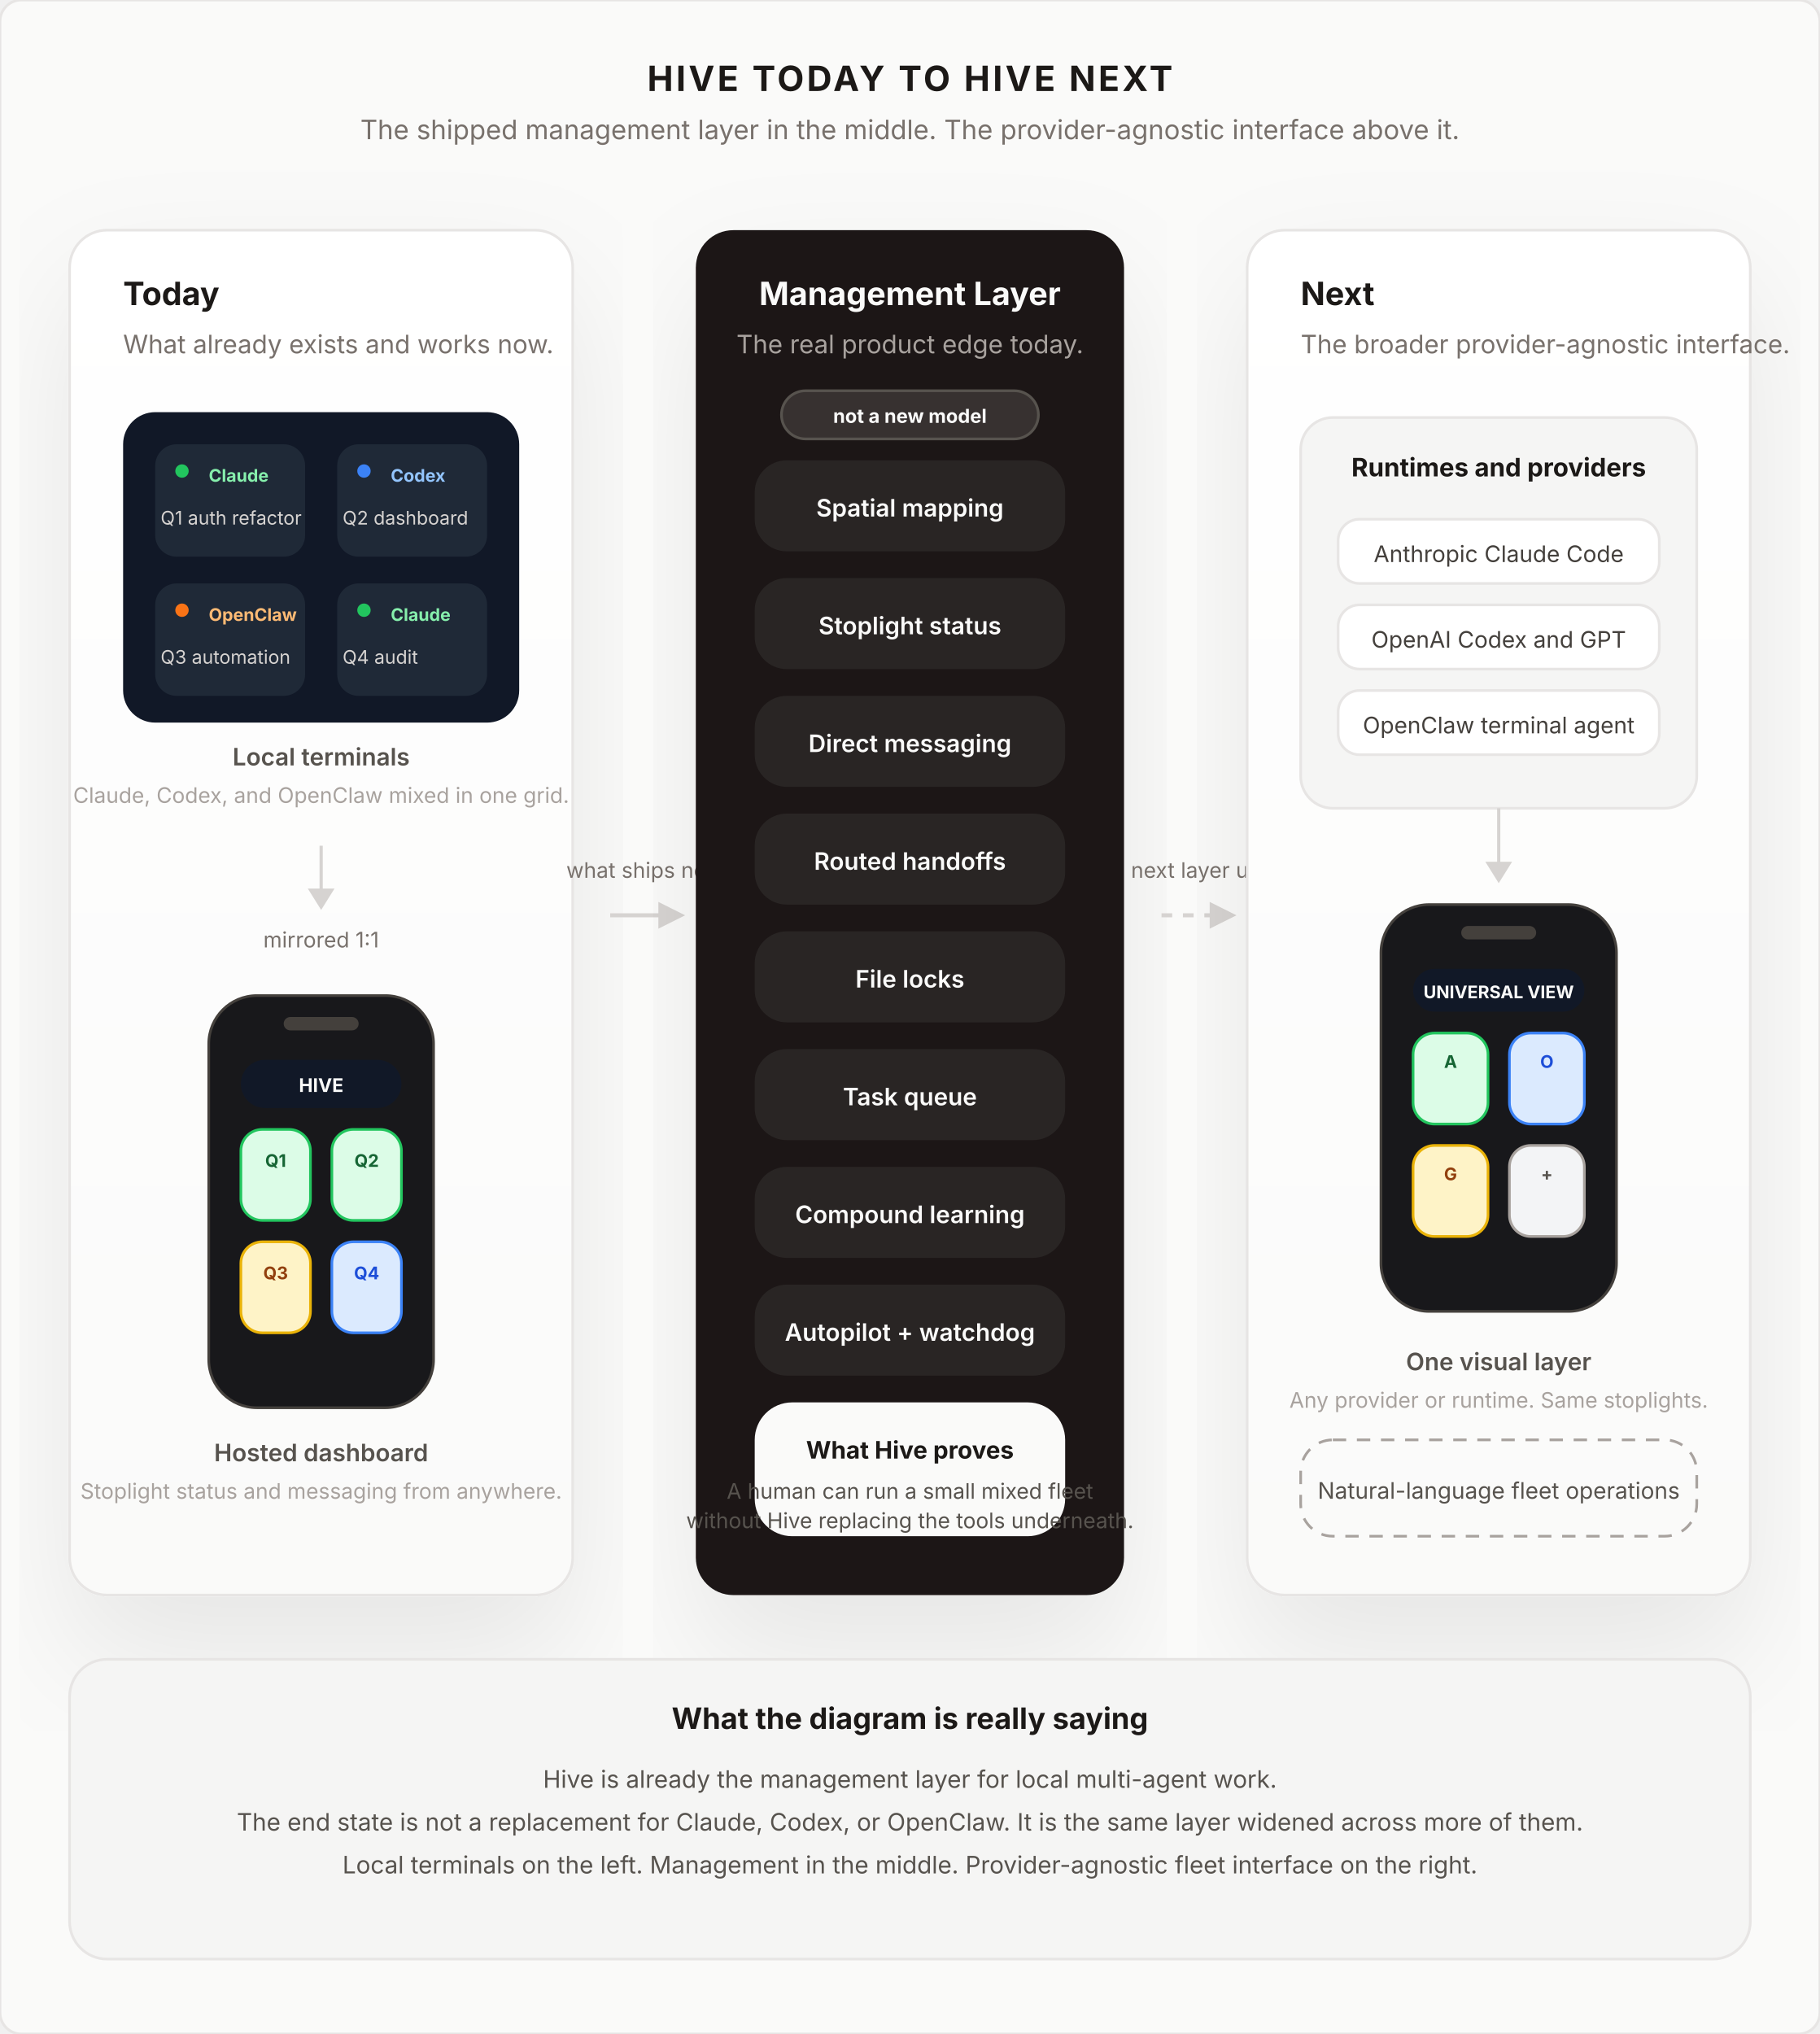
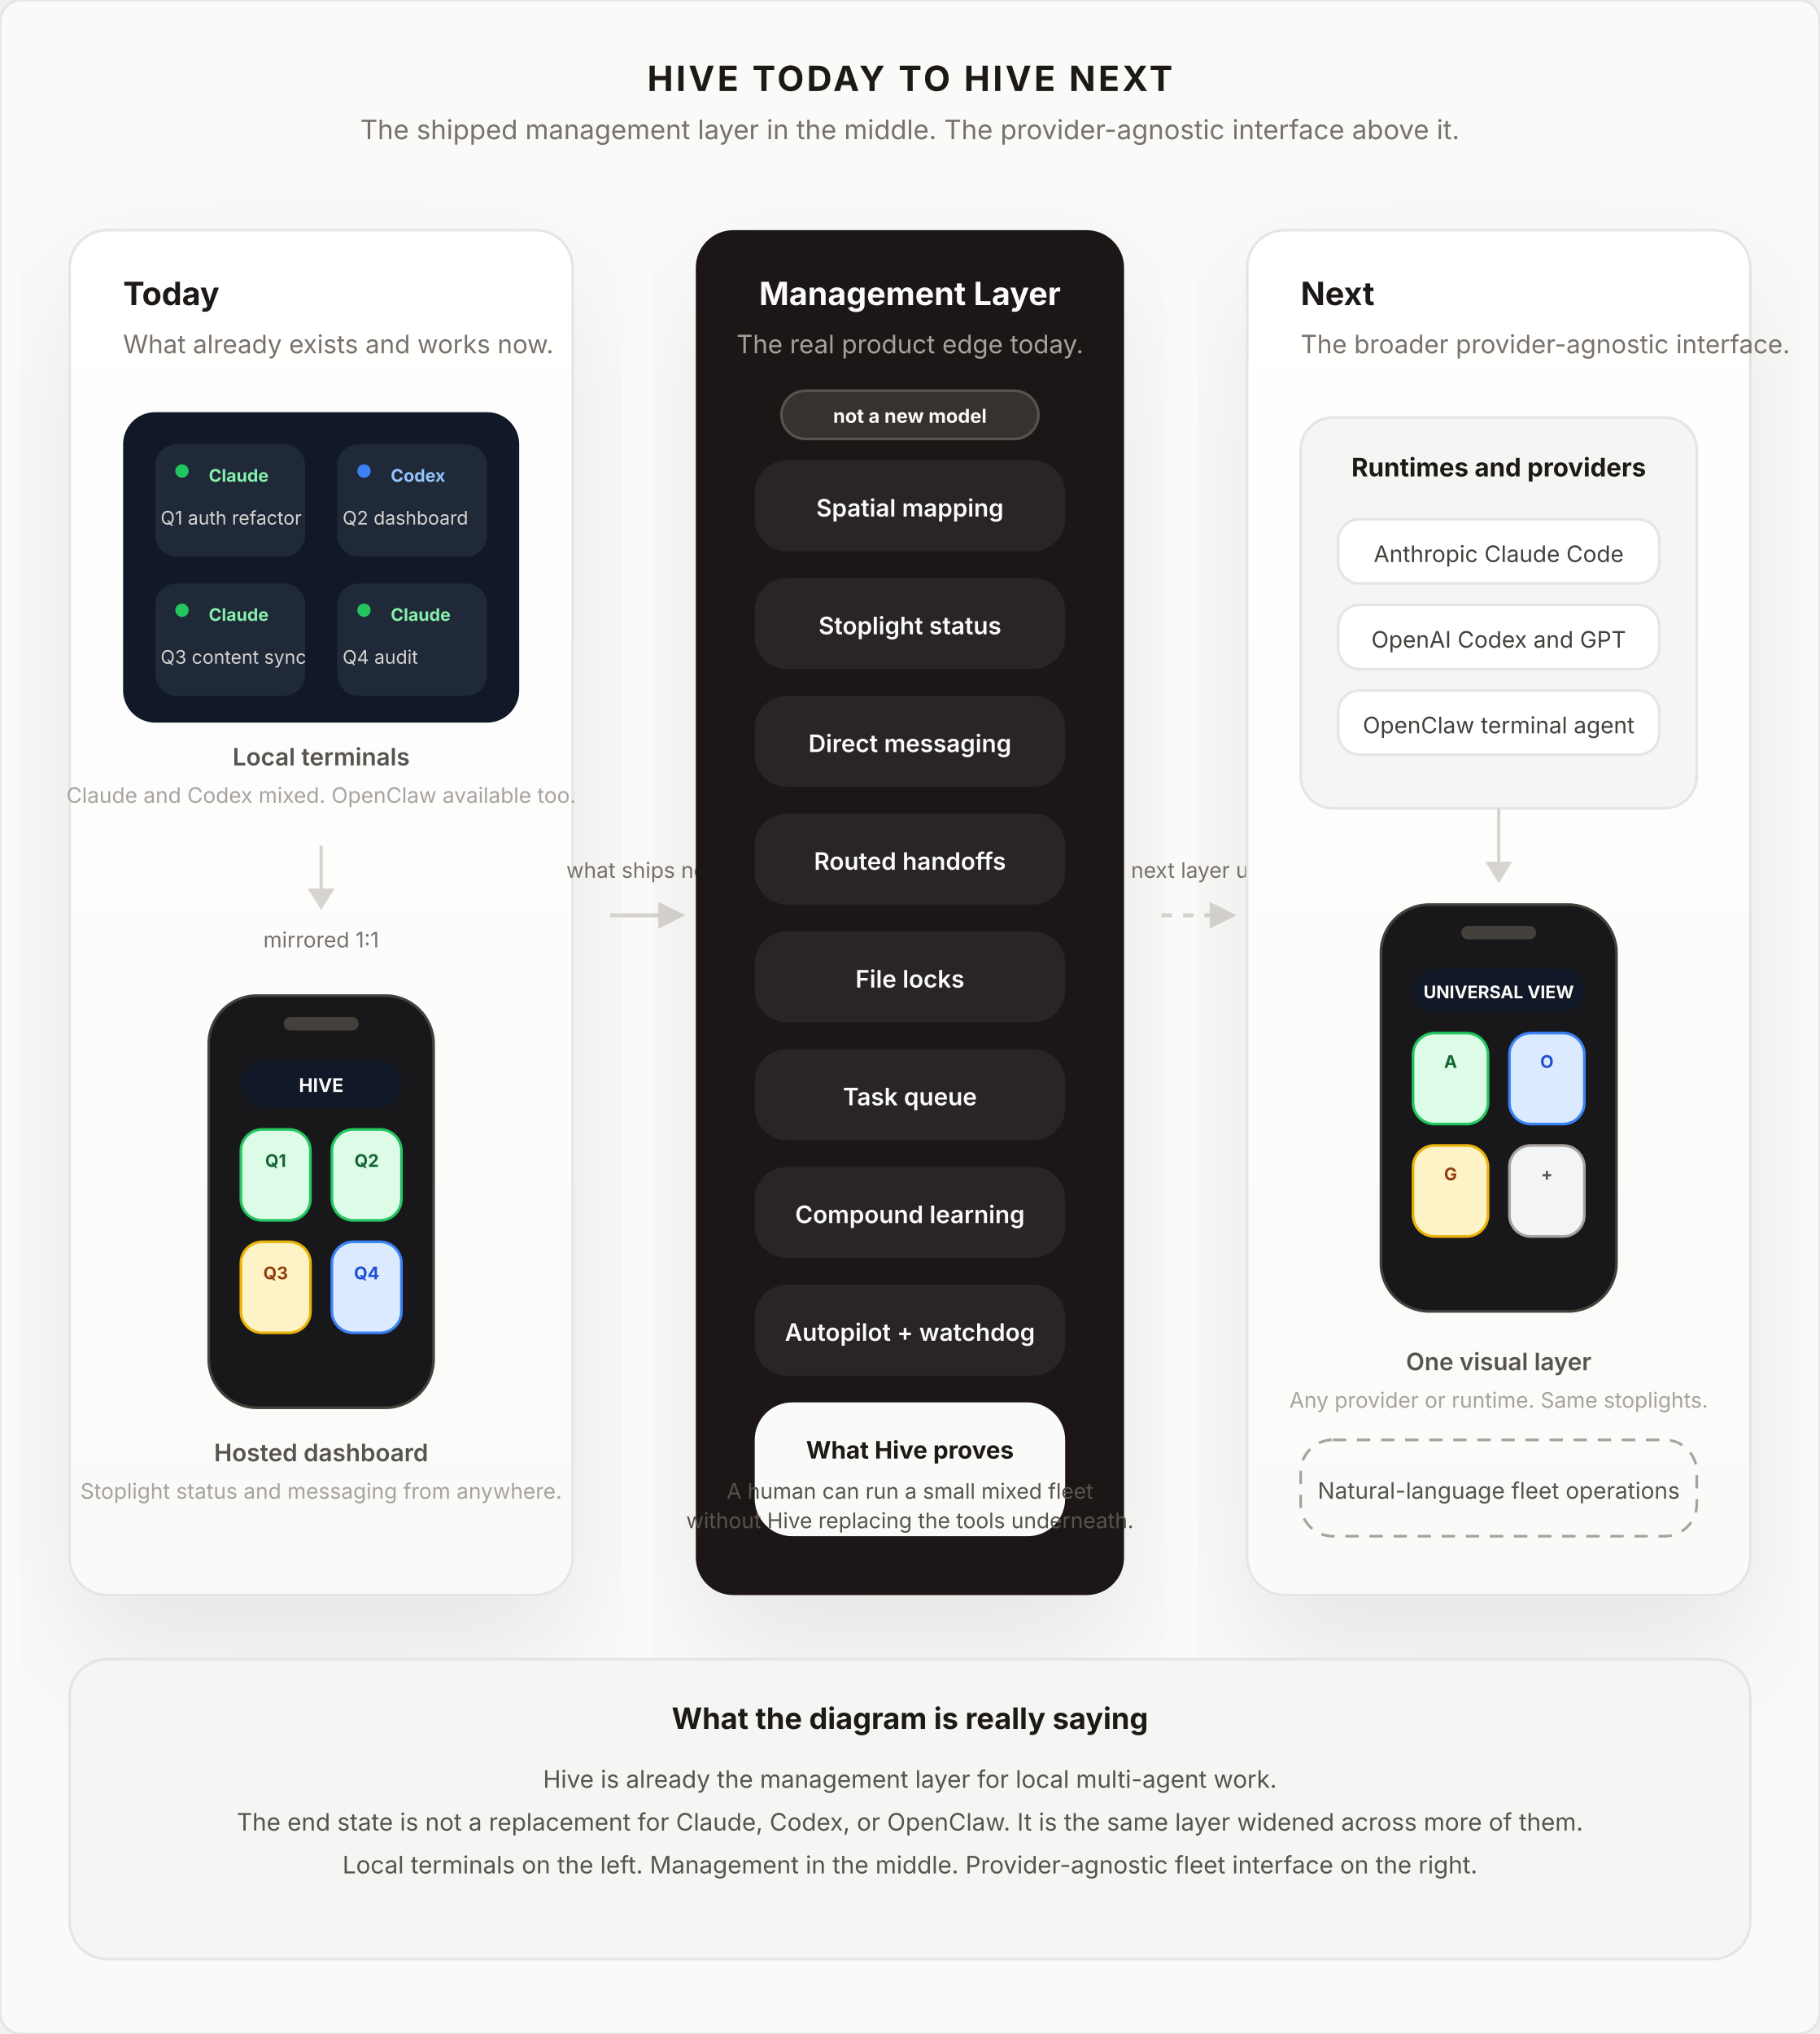
<svg xmlns="http://www.w3.org/2000/svg" viewBox="0 0 680 760" fill="none">
  <defs>
    <filter id="shadow">
      <feDropShadow dx="0" dy="10" stdDeviation="18" flood-color="#000" flood-opacity="0.12" />
      <feDropShadow dx="0" dy="22" stdDeviation="24" flood-color="#000" flood-opacity="0.08" />
    </filter>
    <linearGradient id="soft" x1="0" y1="0" x2="0" y2="1">
      <stop offset="0%" stop-color="#ffffff" />
      <stop offset="100%" stop-color="#fafaf9" />
    </linearGradient>
  </defs>
  <style>
    text { font-family: -apple-system, BlinkMacSystemFont, 'Segoe UI', sans-serif; }
  </style>
  <rect width="680" height="760" rx="8" fill="#fafaf9" stroke="#e7e5e4" stroke-width="1" />
  <text x="340" y="34" text-anchor="middle" font-size="13" font-weight="700" fill="#1c1917" letter-spacing="0.08em">HIVE TODAY TO HIVE NEXT</text>
  <text x="340" y="52" text-anchor="middle" font-size="10" fill="#78716c">The shipped management layer in the middle. The provider-agnostic interface above it.</text>
  <rect x="26" y="86" width="188" height="510" rx="14" fill="url(#soft)" stroke="#e7e5e4" stroke-width="1" filter="url(#shadow)" />
  <text x="46" y="114" font-size="12" font-weight="700" fill="#1c1917">Today</text>
  <text x="46" y="132" font-size="9.5" fill="#78716c">What already exists and works now.</text>
  <rect x="46" y="154" width="148" height="116" rx="12" fill="#111827" />
  <rect x="58" y="166" width="56" height="42" rx="8" fill="#1f2937" />
  <circle cx="68" cy="176" r="2.5" fill="#22c55e" />
  <text x="78" y="180" font-size="6.5" font-weight="700" fill="#86efac">Claude</text>
  <text x="60" y="196" font-size="7" fill="#d6d3d1">Q1 auth refactor</text>
  <rect x="126" y="166" width="56" height="42" rx="8" fill="#1f2937" />
  <circle cx="136" cy="176" r="2.5" fill="#3b82f6" />
  <text x="146" y="180" font-size="6.5" font-weight="700" fill="#93c5fd">Codex</text>
  <text x="128" y="196" font-size="7" fill="#d6d3d1">Q2 dashboard</text>
  <rect x="58" y="218" width="56" height="42" rx="8" fill="#1f2937" />
-   <circle cx="68" cy="228" r="2.5" fill="#f97316" />
-   <text x="78" y="232" font-size="6.5" font-weight="700" fill="#fdba74">OpenClaw</text>
-   <text x="60" y="248" font-size="7" fill="#d6d3d1">Q3 automation</text>
+   <circle cx="68" cy="228" r="2.5" fill="#22c55e" />
+   <text x="78" y="232" font-size="6.5" font-weight="700" fill="#86efac">Claude</text>
+   <text x="60" y="248" font-size="7" fill="#d6d3d1">Q3 content sync</text>
  <rect x="126" y="218" width="56" height="42" rx="8" fill="#1f2937" />
  <circle cx="136" cy="228" r="2.5" fill="#22c55e" />
  <text x="146" y="232" font-size="6.5" font-weight="700" fill="#86efac">Claude</text>
  <text x="128" y="248" font-size="7" fill="#d6d3d1">Q4 audit</text>
  <text x="120" y="286" text-anchor="middle" font-size="9" font-weight="600" fill="#57534e">Local terminals</text>
-   <text x="120" y="300" text-anchor="middle" font-size="8" fill="#a8a29e">Claude, Codex, and OpenClaw mixed in one grid.</text>
+   <text x="120" y="300" text-anchor="middle" font-size="8" fill="#a8a29e">Claude and Codex mixed. OpenClaw available too.</text>
  <line x1="120" y1="316" x2="120" y2="336" stroke="#d6d3d1" stroke-width="1.2" />
  <polygon points="115,332 120,340 125,332" fill="#d6d3d1" />
  <text x="120" y="354" text-anchor="middle" font-size="8" fill="#78716c">mirrored 1:1</text>
  <rect x="78" y="372" width="84" height="154" rx="18" fill="#18181b" stroke="#44403c" stroke-width="1" />
  <rect x="106" y="380" width="28" height="5" rx="2.5" fill="#44403c" />
  <rect x="90" y="396" width="60" height="18" rx="9" fill="#111827" />
  <text x="120" y="408" text-anchor="middle" font-size="7" font-weight="700" fill="#fafaf9">HIVE</text>
  <rect x="90" y="422" width="26" height="34" rx="8" fill="#dcfce7" stroke="#22c55e" stroke-width="1" />
  <text x="103" y="436" text-anchor="middle" font-size="6.5" font-weight="700" fill="#166534">Q1</text>
  <rect x="124" y="422" width="26" height="34" rx="8" fill="#dcfce7" stroke="#22c55e" stroke-width="1" />
  <text x="137" y="436" text-anchor="middle" font-size="6.5" font-weight="700" fill="#166534">Q2</text>
  <rect x="90" y="464" width="26" height="34" rx="8" fill="#fef3c7" stroke="#eab308" stroke-width="1" />
  <text x="103" y="478" text-anchor="middle" font-size="6.5" font-weight="700" fill="#92400e">Q3</text>
  <rect x="124" y="464" width="26" height="34" rx="8" fill="#dbeafe" stroke="#3b82f6" stroke-width="1" />
  <text x="137" y="478" text-anchor="middle" font-size="6.5" font-weight="700" fill="#1d4ed8">Q4</text>
  <text x="120" y="546" text-anchor="middle" font-size="9" font-weight="600" fill="#57534e">Hosted dashboard</text>
  <text x="120" y="560" text-anchor="middle" font-size="8" fill="#a8a29e">Stoplight status and messaging from anywhere.</text>
  <line x1="228" y1="342" x2="250" y2="342" stroke="#d6d3d1" stroke-width="1.5" />
  <polygon points="246,337 256,342 246,347" fill="#d6d3d1" />
  <text x="241" y="328" text-anchor="middle" font-size="8" fill="#78716c">what ships now</text>
  <rect x="260" y="86" width="160" height="510" rx="14" fill="#1c1917" filter="url(#shadow)" />
  <text x="340" y="114" text-anchor="middle" font-size="12" font-weight="700" fill="#fafaf9">Management Layer</text>
  <text x="340" y="132" text-anchor="middle" font-size="9.5" fill="#a8a29e">The real product edge today.</text>
  <rect x="292" y="146" width="96" height="18" rx="9" fill="#fafaf9" fill-opacity="0.12" stroke="#57534e" stroke-width="1" />
  <text x="340" y="158" text-anchor="middle" font-size="7.2" font-weight="700" fill="#fafaf9">not a new model</text>
  <rect x="282" y="172" width="116" height="34" rx="12" fill="#292524" />
  <text x="340" y="193" text-anchor="middle" font-size="9" font-weight="600" fill="#fafaf9">Spatial mapping</text>
  <rect x="282" y="216" width="116" height="34" rx="12" fill="#292524" />
  <text x="340" y="237" text-anchor="middle" font-size="9" font-weight="600" fill="#fafaf9">Stoplight status</text>
  <rect x="282" y="260" width="116" height="34" rx="12" fill="#292524" />
  <text x="340" y="281" text-anchor="middle" font-size="9" font-weight="600" fill="#fafaf9">Direct messaging</text>
  <rect x="282" y="304" width="116" height="34" rx="12" fill="#292524" />
  <text x="340" y="325" text-anchor="middle" font-size="9" font-weight="600" fill="#fafaf9">Routed handoffs</text>
  <rect x="282" y="348" width="116" height="34" rx="12" fill="#292524" />
  <text x="340" y="369" text-anchor="middle" font-size="9" font-weight="600" fill="#fafaf9">File locks</text>
  <rect x="282" y="392" width="116" height="34" rx="12" fill="#292524" />
  <text x="340" y="413" text-anchor="middle" font-size="9" font-weight="600" fill="#fafaf9">Task queue</text>
  <rect x="282" y="436" width="116" height="34" rx="12" fill="#292524" />
  <text x="340" y="457" text-anchor="middle" font-size="9" font-weight="600" fill="#fafaf9">Compound learning</text>
  <rect x="282" y="480" width="116" height="34" rx="12" fill="#292524" />
  <text x="340" y="501" text-anchor="middle" font-size="9" font-weight="600" fill="#fafaf9">Autopilot + watchdog</text>
  <rect x="282" y="524" width="116" height="50" rx="14" fill="#fafaf9" />
  <text x="340" y="545" text-anchor="middle" font-size="9" font-weight="700" fill="#1c1917">What Hive proves</text>
  <text x="340" y="560" text-anchor="middle" font-size="8" fill="#57534e">A human can run a small mixed fleet</text>
  <text x="340" y="571" text-anchor="middle" font-size="8" fill="#57534e">without Hive replacing the tools underneath.</text>
  <line x1="434" y1="342" x2="456" y2="342" stroke="#d6d3d1" stroke-width="1.5" stroke-dasharray="4 4" />
  <polygon points="452,337 462,342 452,347" fill="#d6d3d1" />
  <text x="447" y="328" text-anchor="middle" font-size="8" fill="#78716c">next layer up</text>
  <rect x="466" y="86" width="188" height="510" rx="14" fill="url(#soft)" stroke="#e7e5e4" stroke-width="1" filter="url(#shadow)" />
  <text x="486" y="114" font-size="12" font-weight="700" fill="#1c1917">Next</text>
  <text x="486" y="132" font-size="9.5" fill="#78716c">The broader provider-agnostic interface.</text>
  <rect x="486" y="156" width="148" height="146" rx="12" fill="#f5f5f4" stroke="#e7e5e4" stroke-width="1" />
  <text x="560" y="178" text-anchor="middle" font-size="9.5" font-weight="700" fill="#1c1917">Runtimes and providers</text>
  <rect x="500" y="194" width="120" height="24" rx="8" fill="#ffffff" stroke="#e7e5e4" stroke-width="1" />
  <text x="560" y="210" text-anchor="middle" font-size="8.5" fill="#44403c">Anthropic  Claude Code</text>
  <rect x="500" y="226" width="120" height="24" rx="8" fill="#ffffff" stroke="#e7e5e4" stroke-width="1" />
  <text x="560" y="242" text-anchor="middle" font-size="8.5" fill="#44403c">OpenAI  Codex and GPT</text>
  <rect x="500" y="258" width="120" height="24" rx="8" fill="#ffffff" stroke="#e7e5e4" stroke-width="1" />
  <text x="560" y="274" text-anchor="middle" font-size="8.5" fill="#44403c">OpenClaw  terminal agent</text>
  <line x1="560" y1="302" x2="560" y2="326" stroke="#d6d3d1" stroke-width="1.2" />
  <polygon points="555,322 560,330 565,322" fill="#d6d3d1" />
  <rect x="516" y="338" width="88" height="152" rx="18" fill="#18181b" stroke="#44403c" stroke-width="1" />
  <rect x="546" y="346" width="28" height="5" rx="2.5" fill="#44403c" />
  <rect x="528" y="362" width="64" height="16" rx="8" fill="#111827" />
  <text x="560" y="373" text-anchor="middle" font-size="6.5" font-weight="700" fill="#fafaf9">UNIVERSAL VIEW</text>
  <rect x="528" y="386" width="28" height="34" rx="8" fill="#dcfce7" stroke="#22c55e" stroke-width="1" />
  <text x="542" y="399" text-anchor="middle" font-size="6.5" font-weight="700" fill="#166534">A</text>
  <rect x="564" y="386" width="28" height="34" rx="8" fill="#dbeafe" stroke="#3b82f6" stroke-width="1" />
  <text x="578" y="399" text-anchor="middle" font-size="6.5" font-weight="700" fill="#1d4ed8">O</text>
  <rect x="528" y="428" width="28" height="34" rx="8" fill="#fef3c7" stroke="#eab308" stroke-width="1" />
  <text x="542" y="441" text-anchor="middle" font-size="6.5" font-weight="700" fill="#92400e">G</text>
  <rect x="564" y="428" width="28" height="34" rx="8" fill="#f3f4f6" stroke="#a8a29e" stroke-width="1" />
  <text x="578" y="441" text-anchor="middle" font-size="6.5" font-weight="700" fill="#57534e">+</text>
  <text x="560" y="512" text-anchor="middle" font-size="9" font-weight="600" fill="#57534e">One visual layer</text>
  <text x="560" y="526" text-anchor="middle" font-size="8" fill="#a8a29e">Any provider or runtime. Same stoplights.</text>
  <rect x="486" y="538" width="148" height="36" rx="12" fill="none" stroke="#a8a29e" stroke-width="1" stroke-dasharray="5 4" />
  <text x="560" y="560" text-anchor="middle" font-size="8.5" fill="#57534e">Natural-language fleet operations</text>
  <rect x="26" y="620" width="628" height="112" rx="14" fill="#f5f5f4" stroke="#e7e5e4" stroke-width="1" />
  <text x="340" y="646" text-anchor="middle" font-size="11" font-weight="700" fill="#1c1917">What the diagram is really saying</text>
  <text x="340" y="668" text-anchor="middle" font-size="9" fill="#57534e">Hive is already the management layer for local multi-agent work.</text>
  <text x="340" y="684" text-anchor="middle" font-size="9" fill="#57534e">The end state is not a replacement for Claude, Codex, or OpenClaw. It is the same layer widened across more of them.</text>
  <text x="340" y="700" text-anchor="middle" font-size="9" fill="#57534e">Local terminals on the left. Management in the middle. Provider-agnostic fleet interface on the right.</text>
</svg>
